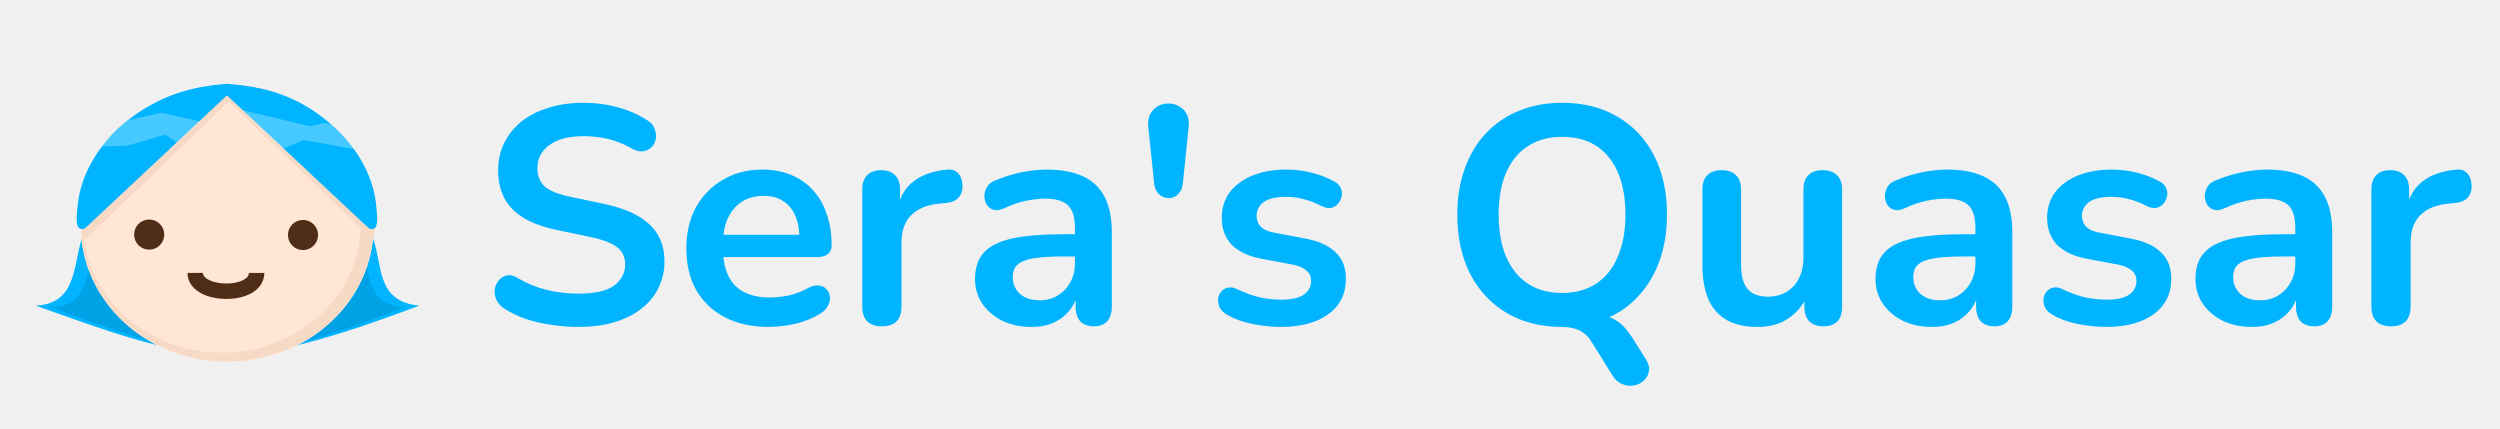
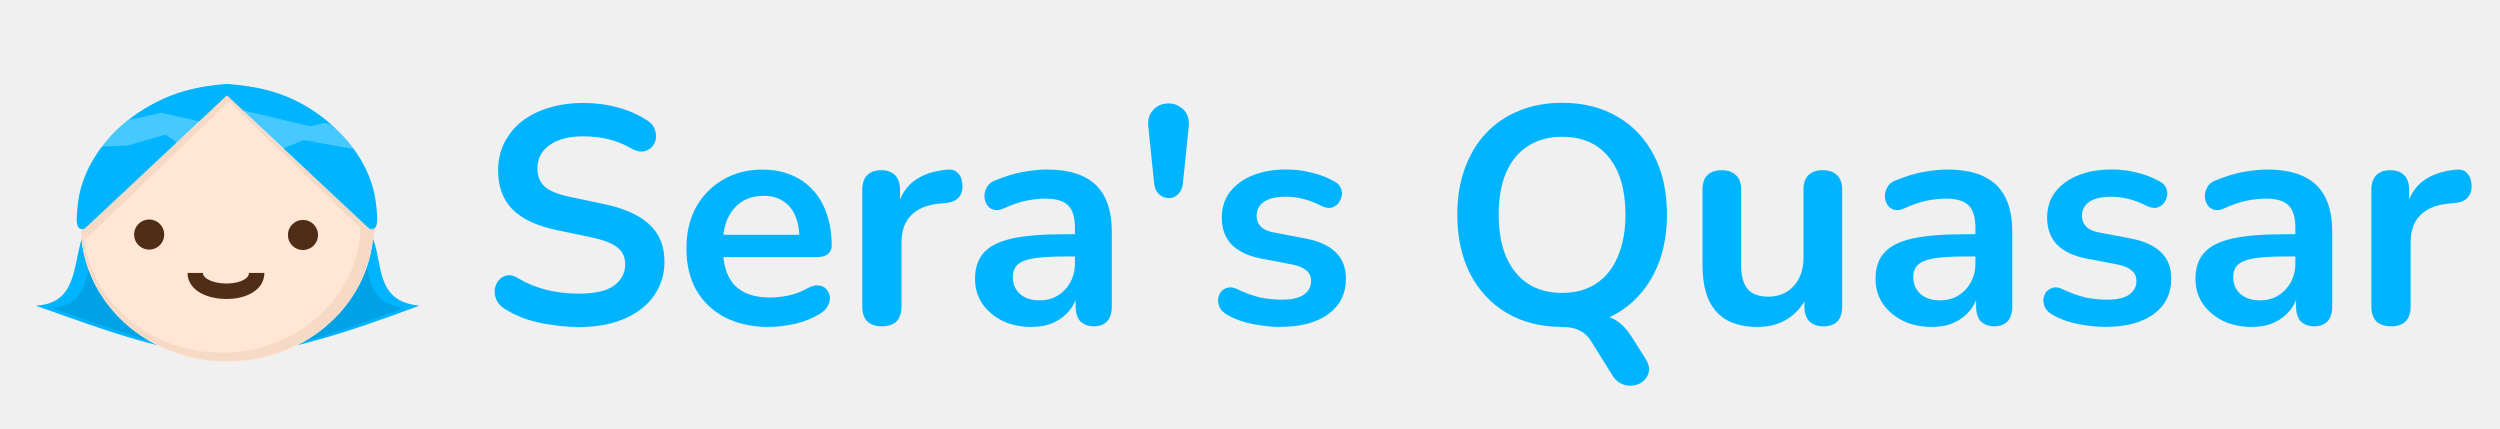
- <svg xmlns="http://www.w3.org/2000/svg" width="175" height="30" viewBox="0 0 46.375 7.95" version="1.1" id="svg8">
-   <defs id="defs2">
-     <linearGradient id="linearGradient1324">
-       <stop style="stop-color:#f5ceb3;stop-opacity:1;" offset="0" id="stop1320" />
-       <stop style="stop-color:#f5ceb3;stop-opacity:0;" offset="1" id="stop1322" />
-     </linearGradient>
-     <linearGradient id="linearGradient882">
-       <stop style="stop-color:#000000;stop-opacity:1;" offset="0" id="stop880" />
-     </linearGradient>
-     <clipPath clipPathUnits="userSpaceOnUse" id="clipPath1646">
-       <path style="display:none;fill:#ffe6d5;fill-opacity:1;stroke:none;stroke-width:0.265px;stroke-linecap:butt;stroke-linejoin:miter;stroke-opacity:1" d="M 80.475,75.21 120.64,39.937 163.583,81.979 Z" id="path1648" />
-       <path id="lpe_path-effect1662" style="fill:#ffe6d5;fill-opacity:1;stroke:none;stroke-width:0.265px;stroke-linecap:butt;stroke-linejoin:miter;stroke-opacity:1" class="powerclip" d="M 49.254,41.646 H 190.582 V 74.21 H 49.254 Z m 31.221,33.564 83.108,6.769 -42.942,-42.042 z" />
+ <svg xmlns="http://www.w3.org/2000/svg" xmlns:xlink="http://www.w3.org/1999/xlink" width="175" height="30" viewBox="0 0 46.375 7.95">
+   <defs>
+     <clipPath id="A">
+       <path d="M49.254 41.646h141.328V74.21H49.254zM80.475 75.21l83.108 6.769-42.942-42.042z" fill="#ffe6d5" fill-opacity="1" stroke="none" stroke-width=".265" stroke-linecap="butt" stroke-linejoin="miter" stroke-opacity="1" />
    </clipPath>
+     <path id="B" d="M44.45 114.565c-4.505 14.164-2.638 33.337-23.813 34.396 32.055 11.27 63.85 23.642 97.896 26.458 31.458-1.887 65.782-13.44 100.542-26.458-22.616-2.213-18.814-21.078-23.812-34.396" />
+     <path id="C" d="M16.362 6.053q-.178 0-.275-.092-.092-.097-.092-.275V3.519q0-.178.092-.27.092-.092.258-.092.166 0 .258.092.092.092.092.27v.361h-.057q.08-.344.315-.522.235-.178.625-.212.12-.011.189.063.075.069.086.218.011.143-.069.235-.075.086-.229.103l-.126.011q-.35.034-.528.218-.178.178-.178.505v1.187q0 .178-.092.275-.092.092-.27.092z" />
+     <path id="D" d="M19.137 6.065q-.304 0-.545-.115-.235-.12-.373-.321-.132-.201-.132-.453 0-.31.161-.487.161-.183.522-.264.361-.08.969-.08h.287v.413h-.281q-.356 0-.568.034-.212.034-.304.12-.086.08-.086.229 0 .189.132.31.132.12.367.12.189 0 .333-.086.149-.092.235-.247.086-.155.086-.356v-.659q0-.287-.126-.413-.126-.126-.424-.126-.166 0-.361.04-.189.04-.401.138-.109.052-.195.029-.08-.023-.126-.092-.046-.075-.046-.161 0-.086.046-.166.046-.086.155-.126.264-.109.505-.155.247-.046.447-.046.413 0 .677.126.27.126.401.384.132.252.132.654v1.376q0 .178-.086.275-.086.092-.247.092-.161 0-.252-.092-.086-.097-.086-.275v-.275h.046q-.04.201-.161.35-.115.143-.292.224-.178.08-.407.08z" />
+     <path id="E" d="M23.771 6.065q-.247 0-.522-.052-.275-.052-.493-.178-.092-.057-.132-.132-.034-.08-.029-.155.011-.08.057-.138.052-.057.126-.075.08-.017.172.029.229.109.43.155.201.04.396.04.275 0 .407-.092.138-.097.138-.252 0-.132-.092-.201-.086-.075-.264-.109l-.573-.109q-.356-.069-.545-.258-.183-.195-.183-.499 0-.275.149-.476.155-.201.424-.31.27-.109.619-.109.252 0 .47.057.224.052.43.166.086.046.115.12.034.075.017.155-.017.075-.069.138-.052.057-.132.075-.075.011-.172-.034-.178-.092-.344-.132-.161-.04-.31-.04-.281 0-.419.097-.132.097-.132.258 0 .12.08.201.08.08.247.109l.573.109q.373.069.562.252.195.183.195.493 0 .419-.327.659-.327.235-.872.235z" />
  </defs>
-   <g id="g964" style="display:inline;opacity:1;mix-blend-mode:normal" transform="translate(-10.63751,-34.26255)">
-     <g id="g991" style="fill:#00b4ff;fill-opacity:1;stroke:none;stroke-width:1;stroke-miterlimit:4;stroke-dasharray:none;stroke-opacity:1" transform="matrix(0.03586361,0,0,0.03586361,10.55843,34.59022)">
-       <g id="g985" style="fill:#00b4ff;fill-opacity:1;stroke:none;stroke-width:1;stroke-miterlimit:4;stroke-dasharray:none;stroke-opacity:1">
-         <ellipse style="display:inline;fill:#00b4ff;fill-opacity:1;stroke:none;stroke-width:1;stroke-linecap:round;stroke-linejoin:round;stroke-miterlimit:4;stroke-dasharray:none;stroke-opacity:1" id="ellipse929-0" cx="119.891" cy="105.002" rx="75.702" ry="70.146" />
-         <path style="fill:#00b4ff;fill-opacity:1;stroke:none;stroke-width:1;stroke-linecap:round;stroke-linejoin:round;stroke-miterlimit:4;stroke-dasharray:none;stroke-opacity:1" d="m 44.45,114.565 c -4.505,14.164 -2.638,33.337 -23.813,34.396 32.055,11.27 63.85,23.642 97.896,26.458 31.458,-1.887 65.782,-13.44 100.542,-26.458 -22.616,-2.213 -18.814,-21.078 -23.812,-34.396" id="path936" />
-       </g>
-       <path style="fill:#00b4ff;fill-opacity:1;stroke:none;stroke-width:1;stroke-linecap:butt;stroke-linejoin:miter;stroke-miterlimit:4;stroke-dasharray:none;stroke-opacity:1" d="m 142.346,148.96 v 0" id="path942" />
+   <g transform="matrix(.035864 0 0 .035864 -.079075 .327672)" fill="#00b4ff">
+     <ellipse cx="119.891" cy="105.002" rx="75.702" ry="70.146" />
+     <use xlink:href="#B" />
+     <path d="M142.346 148.96h0" />
+   </g>
+   <g transform="matrix(.032935 0 0 .033535 .280891 .623803)" fill-opacity=".1">
+     <ellipse cx="119.891" cy="107.648" rx="75.702" ry="70.146" />
+     <use xlink:href="#B" y="2.645" />
+     <path d="M142.346 151.606h0" />
+   </g>
+   <g fill="#ffe6d5">
+     <ellipse cx="4.215" cy="4.193" rx="2.715" ry="2.516" />
+     <ellipse cx="4.215" cy="4.193" rx="2.715" ry="2.516" />
+   </g>
+   <path d="M3.917 6.688c-1.06-.107-1.972-.804-2.286-1.75a1.85 1.85 0 0 1-.113-.736 1.93 1.93 0 0 1 .109-.747c.052-.155.162-.402.174-.39.004.004-.01.043-.032.086a2.29 2.29 0 0 0-.198 1.36c.174 1.059 1.091 1.885 2.239 2.016.156.018.468.018.614 0 1.129-.137 2.016-.913 2.225-1.948.061-.303.047-.711-.035-1.018-.195-.727-.762-1.344-1.496-1.629-.812-.314-1.722-.232-2.444.221a.58.58 0 0 1-.123.067c-.008-.008.191-.137.32-.207.233-.126.553-.235.85-.288.226-.04.613-.049.847-.019 1.171.149 2.076.943 2.31 2.025.041.19.052.589.021.796-.119.807-.647 1.506-1.428 1.887-.47.23-1.023.327-1.554.273z" fill="#e9c6af" fill-opacity=".393" paint-order="markers stroke fill" />
+   <g fill="#f6dac6" stroke="#f6dac6">
+     <g stroke-width=".177">
+       <path d="M1.621 4.234a2.4 2.4 0 0 1 .041-.489c.125-.609.543-1.17 1.147-1.542.368-.227.894-.398 1.329-.434l.109-.009-.132.126-1.197 1.151-1.176 1.131-.112.106z" paint-order="markers stroke fill" />
+       <path d="M6.873 4.234a2.4 2.4 0 0 0-.041-.489c-.125-.609-.543-1.17-1.147-1.542-.368-.227-.894-.398-1.329-.434l-.109-.009.132.126 1.197 1.151 1.176 1.131.112.106z" paint-order="markers stroke fill" />
    </g>
+     <path d="M1.721 4.021c0-.12.086-.434.175-.636.28-.64.817-1.115 1.534-1.36.171-.058.451-.123.494-.114.013.003-.158.176-.463.47L2.349 3.45l-.628.571zm3.933-1.044L4.569 1.91c.039-.009.275.042.434.094.4.131.695.293.986.542.354.302.624.731.733 1.165.03.117.057.328.043.328a131.79 131.79 0 0 1-1.112-1.062z" paint-order="markers stroke fill" stroke-width=".252" />
  </g>
-   <g id="g1390" style="display:inline" transform="translate(-10.63751,-34.26255)">
-     <g id="g1395" transform="matrix(0.03293483,0,0,0.03353479,10.9184,34.88635)" style="fill:#000000;fill-opacity:0.1;stroke:none">
-       <ellipse style="display:inline;fill:#000000;fill-opacity:0.1;stroke:none;stroke-width:5;stroke-linecap:round;stroke-linejoin:round;stroke-miterlimit:4;stroke-dasharray:none;stroke-opacity:1" id="ellipse1384" cx="119.891" cy="107.648" rx="75.702" ry="70.146" />
-       <path style="fill:#000000;fill-opacity:0.1;stroke:none;stroke-width:5;stroke-linecap:round;stroke-linejoin:round;stroke-miterlimit:4;stroke-dasharray:none;stroke-opacity:1" d="m 44.45,117.21 c -4.505,14.164 -2.638,33.337 -23.813,34.396 32.055,11.27 63.85,23.642 97.896,26.458 31.458,-1.887 65.782,-13.44 100.542,-26.458 -22.616,-2.213 -18.814,-21.078 -23.812,-34.396" id="path1386" />
-       <path style="fill:#000000;fill-opacity:0.1;stroke:none;stroke-width:5;stroke-linecap:butt;stroke-linejoin:miter;stroke-miterlimit:4;stroke-dasharray:none;stroke-opacity:1" d="m 142.346,151.606 v 0" id="path1388" />
+   <g fill="#00b4ff" stroke="#00b4ff" stroke-linejoin="round">
+     <g stroke-width=".179">
+       <path d="M1.516 4.121c-.012-.055.013-.353.042-.489.129-.609.557-1.17 1.177-1.542a3.41 3.41 0 0 1 1.363-.434l.112-.009-.136.126-1.228 1.151-1.207 1.131-.115.106z" paint-order="markers stroke fill" />
+       <path d="M6.904 4.121c.012-.055-.013-.353-.042-.489-.129-.609-.557-1.17-1.177-1.542a3.41 3.41 0 0 0-1.363-.434l-.112-.009.136.126 1.228 1.151L6.78 4.054l.115.106z" paint-order="markers stroke fill" />
    </g>
+     <path d="M1.618 3.907c0-.12.089-.434.179-.636.288-.64.838-1.115 1.574-1.36.176-.058.463-.123.507-.114.013.003-.162.176-.475.47L2.262 3.336l-.644.571zm4.035-1.043L4.54 1.797c.04-.009.282.042.446.094.41.131.713.293 1.011.542a2.33 2.33 0 0 1 .753 1.165c.03.117.059.328.044.328a133.83 133.83 0 0 1-1.141-1.062z" paint-order="markers stroke fill" stroke-width=".255" />
  </g>
-   <g id="layer3" style="display:inline" transform="translate(-10.63751,-34.26255)">
-     <ellipse style="display:inline;fill:#ffe6d5;fill-opacity:1;stroke:none;stroke-width:0.179;stroke-linecap:round;stroke-linejoin:round;stroke-miterlimit:4;stroke-dasharray:none;stroke-opacity:1" id="ellipse929" cx="14.853" cy="38.456" rx="2.715" ry="2.516" />
+   <path d="M68.792 51.858l16.76-3.708 22.187 4.889 19.179-6.393 33.156 7.858c5.954 2.033 8.516-3.599 14.237.476 4.823 3.434 11.272 12.006 11.272 12.006l-26.277-4.739-16.969 6.963-18.427-9.025-25.948 6.393-10.153-7.145-19.555 5.641-13.999.575c5.367-5.363 8.935-9.288 14.538-13.79z" clip-path="url(#A)" transform="matrix(.035864 0 0 .035864 -.079075 .365629)" fill="#fff" fill-opacity=".275" />
+   <g fill="#502d16" stroke="#502d16" stroke-width=".179" stroke-linejoin="round">
+     <circle cx="2.767" cy="4.351" r=".19" paint-order="markers stroke fill" />
+     <circle cx="5.62" cy="4.359" r=".19" paint-order="markers stroke fill" />
  </g>
-   <g id="g1336" style="display:inline" transform="translate(-10.63751,-34.26255)">
-     <ellipse style="display:inline;fill:#ffe6d5;fill-opacity:1;stroke:none;stroke-width:0.179;stroke-linecap:round;stroke-linejoin:round;stroke-miterlimit:4;stroke-dasharray:none;stroke-opacity:1" id="ellipse1334" cx="14.853" cy="38.456" rx="2.715" ry="2.516" />
-     <path style="fill:none;fill-opacity:1;fill-rule:nonzero;stroke:none;stroke-width:0.362;stroke-linecap:round;stroke-linejoin:round;stroke-miterlimit:4;stroke-dasharray:none;stroke-opacity:1;paint-order:markers stroke fill" d="m 14.555,40.951 c -0.305,-0.031 -0.656,-0.128 -0.931,-0.259 -0.752,-0.358 -1.272,-1.003 -1.436,-1.781 -0.041,-0.195 -0.052,-0.568 -0.021,-0.773 0.079,-0.536 0.312,-0.995 0.702,-1.385 0.398,-0.398 0.912,-0.661 1.491,-0.764 0.227,-0.04 0.614,-0.049 0.847,-0.019 1.171,0.149 2.076,0.943 2.31,2.025 0.041,0.19 0.052,0.589 0.021,0.796 -0.119,0.807 -0.647,1.506 -1.428,1.887 -0.47,0.23 -1.023,0.327 -1.554,0.273 z m 0.813,-0.3 c 0.516,-0.109 0.942,-0.335 1.284,-0.682 0.289,-0.293 0.496,-0.673 0.583,-1.07 0.043,-0.199 0.043,-0.615 2.33e-4,-0.813 -0.098,-0.45 -0.3,-0.808 -0.641,-1.134 -0.352,-0.336 -0.785,-0.549 -1.299,-0.64 -0.238,-0.042 -0.638,-0.043 -0.868,-7.26e-4 -0.981,0.178 -1.716,0.833 -1.928,1.717 -0.117,0.49 -0.028,1.063 0.236,1.506 0.156,0.262 0.401,0.527 0.654,0.707 0.251,0.178 0.621,0.338 0.927,0.401 0.228,0.047 0.311,0.053 0.604,0.048 0.241,-0.004 0.308,-0.01 0.449,-0.04 z" id="path1348" />
-     <path style="fill:#e9c6af;fill-opacity:0.393;fill-rule:nonzero;stroke:none;stroke-width:0.515;stroke-linecap:round;stroke-linejoin:round;stroke-miterlimit:4;stroke-dasharray:none;stroke-opacity:1;paint-order:markers stroke fill" d="m 14.555,40.951 c -1.06,-0.107 -1.972,-0.804 -2.286,-1.75 -0.095,-0.285 -0.113,-0.4 -0.113,-0.736 -8.74e-4,-0.336 0.02,-0.482 0.109,-0.747 0.052,-0.155 0.162,-0.402 0.174,-0.39 0.004,0.004 -0.01,0.043 -0.032,0.086 -0.201,0.399 -0.274,0.901 -0.198,1.36 0.174,1.059 1.091,1.885 2.239,2.016 0.156,0.018 0.468,0.018 0.614,2.61e-4 1.129,-0.137 2.016,-0.913 2.225,-1.948 0.061,-0.303 0.047,-0.711 -0.035,-1.018 -0.195,-0.727 -0.762,-1.344 -1.496,-1.629 -0.812,-0.314 -1.722,-0.232 -2.444,0.221 -0.064,0.04 -0.119,0.07 -0.123,0.067 -0.008,-0.008 0.191,-0.137 0.32,-0.207 0.233,-0.126 0.553,-0.235 0.85,-0.288 0.226,-0.04 0.613,-0.049 0.847,-0.019 1.171,0.149 2.076,0.943 2.31,2.025 0.041,0.19 0.052,0.589 0.021,0.796 -0.119,0.807 -0.647,1.506 -1.428,1.887 -0.47,0.23 -1.023,0.327 -1.554,0.273 z" id="path1350" />
-   </g>
-   <g id="g1405" style="display:inline" transform="translate(-10.63751,-34.26255)">
-     <path style="fill:#f6dac6;fill-opacity:1;fill-rule:nonzero;stroke:#f6dac6;stroke-width:0.177;stroke-linecap:square;stroke-linejoin:miter;stroke-miterlimit:4;stroke-dasharray:none;stroke-opacity:1;paint-order:markers stroke fill" d="m 12.259,38.497 c -0.012,-0.055 0.013,-0.353 0.041,-0.489 0.125,-0.609 0.543,-1.17 1.147,-1.542 0.368,-0.227 0.894,-0.398 1.329,-0.434 l 0.109,-0.009 -0.132,0.126 c -0.073,0.069 -0.611,0.587 -1.197,1.151 -0.585,0.564 -1.115,1.073 -1.176,1.131 l -0.112,0.106 z" id="path1397" />
-     <path style="display:inline;fill:#f6dac6;fill-opacity:1;fill-rule:nonzero;stroke:#f6dac6;stroke-width:0.177;stroke-linecap:square;stroke-linejoin:miter;stroke-miterlimit:4;stroke-dasharray:none;stroke-opacity:1;paint-order:markers stroke fill" d="m 17.511,38.497 c 0.012,-0.055 -0.013,-0.353 -0.041,-0.489 -0.125,-0.609 -0.543,-1.17 -1.147,-1.542 -0.368,-0.227 -0.894,-0.398 -1.329,-0.434 l -0.109,-0.009 0.132,0.126 c 0.073,0.069 0.611,0.587 1.197,1.151 0.585,0.564 1.115,1.073 1.176,1.131 l 0.112,0.106 z" id="path1399" />
-     <path style="fill:#f6dac6;fill-opacity:1;fill-rule:nonzero;stroke:#f6dac6;stroke-width:0.252;stroke-linecap:square;stroke-linejoin:miter;stroke-miterlimit:4;stroke-dasharray:none;stroke-opacity:1;paint-order:markers stroke fill" d="m 12.359,38.284 c 0,-0.12 0.086,-0.434 0.175,-0.636 0.28,-0.64 0.817,-1.115 1.534,-1.36 0.171,-0.058 0.451,-0.123 0.494,-0.114 0.013,0.003 -0.158,0.176 -0.463,0.47 -0.266,0.256 -0.766,0.737 -1.112,1.069 -0.511,0.491 -0.628,0.598 -0.628,0.571 z" id="path1401" />
-     <path style="fill:#f6dac6;fill-opacity:1;fill-rule:nonzero;stroke:#f6dac6;stroke-width:0.252;stroke-linecap:square;stroke-linejoin:miter;stroke-miterlimit:4;stroke-dasharray:none;stroke-opacity:1;paint-order:markers stroke fill" d="m 16.292,37.24 c -0.689,-0.662 -1.097,-1.064 -1.085,-1.067 0.039,-0.009 0.275,0.042 0.434,0.094 0.4,0.131 0.695,0.293 0.986,0.542 0.354,0.302 0.624,0.731 0.733,1.165 0.03,0.117 0.057,0.328 0.043,0.328 -0.004,0 -0.504,-0.478 -1.112,-1.062 z" id="path1403" />
-   </g>
-   <g id="layer5" style="display:inline" transform="translate(-10.63751,-34.26255)">
-     <g id="g997" style="fill:#00b4ff;fill-opacity:1;stroke:#00b4ff;stroke-opacity:1" transform="matrix(0.03586361,0,0,0.03586361,10.55843,34.59022)">
-       <path style="fill:#00b4ff;fill-opacity:1;fill-rule:nonzero;stroke:#00b4ff;stroke-width:5;stroke-linecap:butt;stroke-linejoin:round;stroke-miterlimit:4;stroke-dasharray:none;stroke-opacity:1;paint-order:markers stroke fill" d="M 44.462,105.756 C 44.121,104.21 44.837,95.91 45.641,92.11 49.23,75.133 61.166,59.493 78.447,49.126 88.976,42.81 104.024,38.016 116.466,37.014 l 3.116,-0.251 -3.779,3.513 C 113.724,42.207 98.319,56.649 81.57,72.368 64.82,88.087 49.673,102.276 47.91,103.899 l -3.206,2.951 z" id="path1211" />
-       <path style="display:inline;fill:#00b4ff;fill-opacity:1;fill-rule:nonzero;stroke:#00b4ff;stroke-width:5;stroke-linecap:butt;stroke-linejoin:round;stroke-miterlimit:4;stroke-dasharray:none;stroke-opacity:1;paint-order:markers stroke fill" d="m 194.702,105.756 c 0.342,-1.546 -0.375,-9.846 -1.178,-13.646 C 189.934,75.133 177.998,59.493 160.717,49.126 150.187,42.81 135.14,38.016 122.698,37.014 l -3.116,-0.251 3.779,3.513 c 2.079,1.932 17.483,16.374 34.233,32.093 16.75,15.719 31.897,29.908 33.66,31.531 l 3.206,2.951 z" id="path1211-5" />
-       <path style="fill:#00b4ff;fill-opacity:1;fill-rule:nonzero;stroke:#00b4ff;stroke-width:26.859;stroke-linecap:butt;stroke-linejoin:round;stroke-miterlimit:4;stroke-dasharray:none;stroke-opacity:1;paint-order:markers stroke fill" d="m 178.84,377.258 c 0,-12.642 9.33,-45.745 18.883,-67 30.299,-67.411 88.302,-117.535 165.886,-143.353 18.516,-6.162 48.777,-12.978 53.409,-12.03 1.42,0.291 -17.043,18.539 -50.078,49.495 -28.78,26.969 -82.876,77.676 -120.214,112.681 -55.223,51.774 -67.886,63.004 -67.886,60.207 z" id="path1289" transform="scale(0.2645833)" />
-       <path style="fill:#00b4ff;fill-opacity:1;fill-rule:nonzero;stroke:#00b4ff;stroke-width:26.859;stroke-linecap:butt;stroke-linejoin:round;stroke-miterlimit:4;stroke-dasharray:none;stroke-opacity:1;paint-order:markers stroke fill" d="M 604.097,267.262 C 529.607,197.492 485.432,155.15 486.811,154.843 c 4.247,-0.945 29.719,4.455 46.968,9.958 43.218,13.786 75.107,30.866 106.576,57.084 38.249,31.867 67.443,77.04 79.316,122.727 3.192,12.284 6.179,34.578 4.632,34.578 -0.389,0 -54.482,-50.367 -120.206,-111.927 z" id="path1291" transform="scale(0.2645833)" />
-     </g>
-   </g>
-   <g id="g1415" style="display:inline" transform="translate(-10.63751,-34.26255)">
-     <path style="fill:#ffffff;fill-opacity:0.275;stroke:none;stroke-width:0.265px;stroke-linecap:butt;stroke-linejoin:miter;stroke-opacity:1" d="m 68.792,51.858 16.76,-3.708 22.187,4.889 19.179,-6.393 33.156,7.858 c 5.954,2.033 8.516,-3.599 14.237,0.476 4.823,3.434 11.272,12.006 11.272,12.006 l -26.277,-4.739 -16.969,6.963 -18.427,-9.025 -25.948,6.393 -10.153,-7.145 -19.555,5.641 -13.999,0.575 c 5.367,-5.363 8.935,-9.288 14.538,-13.79 z" id="path1610" clip-path="url(#clipPath1646)" transform="matrix(0.03586361,0,0,0.03586361,10.55843,34.62817)" />
-   </g>
-   <g id="layer4" style="display:inline" transform="translate(-10.63751,-34.26255)">
-     <circle style="display:inline;fill:#502d16;fill-opacity:1;stroke:#502d16;stroke-width:0.179;stroke-linecap:round;stroke-linejoin:round;stroke-miterlimit:4;stroke-dasharray:none;stroke-opacity:1;paint-order:markers stroke fill" id="path999" cx="13.405" cy="38.614" r="0.19" />
-     <circle style="display:inline;fill:#502d16;fill-opacity:1;stroke:#502d16;stroke-width:0.179;stroke-linecap:round;stroke-linejoin:round;stroke-miterlimit:4;stroke-dasharray:none;stroke-opacity:1;paint-order:markers stroke fill" id="path999-0" cx="16.258" cy="38.622" r="0.19" />
-   </g>
-   <g id="layer6" style="display:inline" transform="matrix(0.7545161,0,0,0.7545161,-7.840371,-25.1877)">
-     <path style="display:inline;fill:none;fill-opacity:0.329;stroke:#502d16;stroke-width:0.38;stroke-linecap:butt;stroke-linejoin:miter;stroke-miterlimit:4;stroke-dasharray:none;stroke-opacity:1" d="m 15.191,40.092 c 0.001,0.588 1.509,0.613 1.509,0 v 0" id="path944" />
-   </g>
-   <g id="layer1">
-     <g aria-label="Sera's Quasar" id="text309" style="font-size:5.734px;line-height:1.25;font-family:Nunito;-inkscape-font-specification:Nunito;fill:#00b4ff;stroke-width:0.143">
-       <path d="m 10.731,6.065 q -0.252,0 -0.505,-0.04 Q 9.974,5.99 9.751,5.916 9.527,5.836 9.349,5.721 9.246,5.652 9.206,5.555 q -0.04,-0.097 -0.029,-0.189 0.017,-0.097 0.075,-0.166 0.063,-0.075 0.155,-0.092 0.092,-0.017 0.201,0.052 0.252,0.149 0.533,0.218 0.281,0.069 0.591,0.069 0.453,0 0.659,-0.149 0.206,-0.155 0.206,-0.396 0,-0.201 -0.149,-0.315 Q 11.305,4.471 10.949,4.396 L 10.318,4.264 Q 9.774,4.15 9.504,3.88 9.24,3.605 9.24,3.158 q 0,-0.281 0.115,-0.51 Q 9.47,2.418 9.676,2.252 9.888,2.085 10.175,1.999 q 0.292,-0.092 0.642,-0.092 0.344,0 0.654,0.086 0.31,0.086 0.556,0.252 0.092,0.063 0.12,0.155 0.034,0.092 0.017,0.183 -0.017,0.086 -0.08,0.149 -0.063,0.063 -0.161,0.075 -0.092,0.011 -0.212,-0.057 -0.212,-0.12 -0.43,-0.172 -0.218,-0.052 -0.47,-0.052 -0.264,0 -0.453,0.075 -0.189,0.075 -0.292,0.212 -0.097,0.132 -0.097,0.315 0,0.206 0.138,0.333 0.138,0.12 0.47,0.189 l 0.625,0.132 q 0.568,0.12 0.843,0.378 0.281,0.258 0.281,0.688 0,0.275 -0.115,0.499 -0.109,0.224 -0.321,0.384 -0.206,0.161 -0.499,0.247 -0.292,0.086 -0.659,0.086 z" style="font-weight:bold;-inkscape-font-specification:'Nunito Bold'" id="path521" />
-       <path d="m 14.269,6.065 q -0.476,0 -0.82,-0.178 Q 13.105,5.709 12.916,5.383 12.732,5.056 12.732,4.608 q 0,-0.436 0.178,-0.763 0.183,-0.327 0.499,-0.51 0.321,-0.189 0.728,-0.189 0.298,0 0.533,0.097 0.241,0.097 0.407,0.281 0.172,0.183 0.258,0.447 0.092,0.258 0.092,0.585 0,0.103 -0.075,0.161 -0.069,0.052 -0.201,0.052 H 13.312 V 4.356 h 1.611 l -0.092,0.086 q 0,-0.264 -0.08,-0.442 -0.075,-0.178 -0.224,-0.27 -0.143,-0.097 -0.361,-0.097 -0.241,0 -0.413,0.115 -0.166,0.109 -0.258,0.315 -0.086,0.201 -0.086,0.482 v 0.04 q 0,0.47 0.218,0.705 0.224,0.229 0.654,0.229 0.149,0 0.333,-0.034 0.189,-0.04 0.356,-0.132 0.12,-0.069 0.212,-0.057 0.092,0.006 0.143,0.063 0.057,0.057 0.069,0.143 0.011,0.08 -0.034,0.166 -0.04,0.086 -0.143,0.149 -0.201,0.126 -0.464,0.189 -0.258,0.057 -0.482,0.057 z" style="font-weight:bold;-inkscape-font-specification:'Nunito Bold'" id="path523" />
-       <path d="m 16.362,6.053 q -0.178,0 -0.275,-0.092 -0.092,-0.097 -0.092,-0.275 V 3.519 q 0,-0.178 0.092,-0.27 0.092,-0.092 0.258,-0.092 0.166,0 0.258,0.092 0.092,0.092 0.092,0.27 v 0.361 h -0.057 q 0.08,-0.344 0.315,-0.522 0.235,-0.178 0.625,-0.212 0.12,-0.011 0.189,0.063 0.075,0.069 0.086,0.218 0.011,0.143 -0.069,0.235 -0.075,0.086 -0.229,0.103 l -0.126,0.011 q -0.35,0.034 -0.528,0.218 -0.178,0.178 -0.178,0.505 v 1.187 q 0,0.178 -0.092,0.275 -0.092,0.092 -0.27,0.092 z" style="font-weight:bold;-inkscape-font-specification:'Nunito Bold'" id="path525" />
-       <path d="m 19.137,6.065 q -0.304,0 -0.545,-0.115 -0.235,-0.12 -0.373,-0.321 -0.132,-0.201 -0.132,-0.453 0,-0.31 0.161,-0.487 0.161,-0.183 0.522,-0.264 0.361,-0.08 0.969,-0.08 h 0.287 V 4.757 h -0.281 q -0.356,0 -0.568,0.034 -0.212,0.034 -0.304,0.12 -0.086,0.08 -0.086,0.229 0,0.189 0.132,0.31 0.132,0.12 0.367,0.12 0.189,0 0.333,-0.086 0.149,-0.092 0.235,-0.247 0.086,-0.155 0.086,-0.356 V 4.224 q 0,-0.287 -0.126,-0.413 -0.126,-0.126 -0.424,-0.126 -0.166,0 -0.361,0.04 -0.189,0.04 -0.401,0.138 -0.109,0.052 -0.195,0.029 -0.08,-0.023 -0.126,-0.092 -0.046,-0.075 -0.046,-0.161 0,-0.086 0.046,-0.166 0.046,-0.086 0.155,-0.126 0.264,-0.109 0.505,-0.155 0.247,-0.046 0.447,-0.046 0.413,0 0.677,0.126 0.27,0.126 0.401,0.384 0.132,0.252 0.132,0.654 v 1.376 q 0,0.178 -0.086,0.275 -0.086,0.092 -0.247,0.092 -0.161,0 -0.252,-0.092 -0.086,-0.097 -0.086,-0.275 V 5.411 h 0.046 q -0.04,0.201 -0.161,0.35 -0.115,0.143 -0.292,0.224 -0.178,0.08 -0.407,0.08 z" style="font-weight:bold;-inkscape-font-specification:'Nunito Bold'" id="path527" />
-       <path d="m 21.678,3.674 q -0.103,0 -0.183,-0.075 -0.075,-0.075 -0.086,-0.201 L 21.299,2.338 q -0.017,-0.178 0.092,-0.298 0.109,-0.12 0.287,-0.12 0.115,0 0.201,0.057 0.092,0.052 0.138,0.149 0.046,0.092 0.034,0.212 l -0.109,1.061 q -0.011,0.126 -0.086,0.201 -0.069,0.075 -0.178,0.075 z" style="font-weight:bold;-inkscape-font-specification:'Nunito Bold'" id="path529" />
-       <path d="m 23.771,6.065 q -0.247,0 -0.522,-0.052 -0.275,-0.052 -0.493,-0.178 -0.092,-0.057 -0.132,-0.132 -0.034,-0.08 -0.029,-0.155 0.011,-0.08 0.057,-0.138 0.052,-0.057 0.126,-0.075 0.08,-0.017 0.172,0.029 0.229,0.109 0.43,0.155 0.201,0.04 0.396,0.04 0.275,0 0.407,-0.092 0.138,-0.097 0.138,-0.252 0,-0.132 -0.092,-0.201 -0.086,-0.075 -0.264,-0.109 L 23.392,4.798 Q 23.037,4.729 22.847,4.54 22.664,4.345 22.664,4.041 q 0,-0.275 0.149,-0.476 0.155,-0.201 0.424,-0.31 0.27,-0.109 0.619,-0.109 0.252,0 0.47,0.057 0.224,0.052 0.43,0.166 0.086,0.046 0.115,0.12 0.034,0.075 0.017,0.155 -0.017,0.075 -0.069,0.138 -0.052,0.057 -0.132,0.075 -0.075,0.011 -0.172,-0.034 -0.178,-0.092 -0.344,-0.132 -0.161,-0.04 -0.31,-0.04 -0.281,0 -0.419,0.097 -0.132,0.097 -0.132,0.258 0,0.12 0.08,0.201 0.08,0.08 0.247,0.109 l 0.573,0.109 q 0.373,0.069 0.562,0.252 0.195,0.183 0.195,0.493 0,0.419 -0.327,0.659 -0.327,0.235 -0.872,0.235 z" style="font-weight:bold;-inkscape-font-specification:'Nunito Bold'" id="path531" />
-       <path d="m 30.525,6.655 q 0.08,0.126 0.063,0.229 -0.017,0.103 -0.092,0.172 -0.075,0.075 -0.183,0.092 -0.109,0.023 -0.218,-0.023 Q 29.986,7.086 29.912,6.965 L 29.516,6.329 Q 29.436,6.197 29.298,6.128 29.166,6.065 28.971,6.065 l 0.568,-0.224 q 0.27,0 0.43,0.097 0.161,0.092 0.31,0.327 z M 28.977,6.065 q -0.585,0 -1.026,-0.258 Q 27.515,5.549 27.274,5.084 27.033,4.614 27.033,3.983 q 0,-0.476 0.138,-0.854 0.138,-0.384 0.39,-0.654 0.258,-0.275 0.614,-0.419 0.361,-0.149 0.803,-0.149 0.591,0 1.026,0.258 0.436,0.252 0.677,0.717 0.241,0.464 0.241,1.095 0,0.476 -0.138,0.86 -0.138,0.384 -0.396,0.659 -0.252,0.275 -0.614,0.424 -0.356,0.143 -0.797,0.143 z m 0,-0.631 q 0.373,0 0.631,-0.172 0.264,-0.172 0.401,-0.499 0.143,-0.327 0.143,-0.78 0,-0.688 -0.31,-1.067 -0.304,-0.378 -0.866,-0.378 -0.367,0 -0.631,0.172 -0.264,0.166 -0.407,0.493 -0.138,0.321 -0.138,0.78 0,0.682 0.31,1.067 0.31,0.384 0.866,0.384 z" style="font-weight:bold;-inkscape-font-specification:'Nunito Bold'" id="path533" />
-       <path d="m 32.613,6.065 q -0.35,0 -0.579,-0.126 Q 31.804,5.807 31.689,5.549 31.58,5.291 31.58,4.907 v -1.388 q 0,-0.183 0.092,-0.27 0.092,-0.092 0.264,-0.092 0.172,0 0.264,0.092 0.097,0.086 0.097,0.27 v 1.399 q 0,0.298 0.12,0.442 0.12,0.143 0.384,0.143 0.287,0 0.47,-0.195 0.183,-0.201 0.183,-0.528 V 3.519 q 0,-0.183 0.092,-0.27 0.092,-0.092 0.264,-0.092 0.172,0 0.264,0.092 0.097,0.086 0.097,0.27 v 2.167 q 0,0.367 -0.35,0.367 -0.166,0 -0.258,-0.092 -0.092,-0.097 -0.092,-0.275 V 5.251 l 0.08,0.172 q -0.12,0.31 -0.367,0.476 -0.241,0.166 -0.573,0.166 z" style="font-weight:bold;-inkscape-font-specification:'Nunito Bold'" id="path535" />
-       <path d="m 35.841,6.065 q -0.304,0 -0.545,-0.115 -0.235,-0.12 -0.373,-0.321 -0.132,-0.201 -0.132,-0.453 0,-0.31 0.161,-0.487 0.161,-0.183 0.522,-0.264 0.361,-0.08 0.969,-0.08 h 0.287 V 4.757 h -0.281 q -0.356,0 -0.568,0.034 -0.212,0.034 -0.304,0.12 -0.086,0.08 -0.086,0.229 0,0.189 0.132,0.31 0.132,0.12 0.367,0.12 0.189,0 0.333,-0.086 0.149,-0.092 0.235,-0.247 0.086,-0.155 0.086,-0.356 V 4.224 q 0,-0.287 -0.126,-0.413 -0.126,-0.126 -0.424,-0.126 -0.166,0 -0.361,0.04 -0.189,0.04 -0.401,0.138 -0.109,0.052 -0.195,0.029 -0.08,-0.023 -0.126,-0.092 -0.046,-0.075 -0.046,-0.161 0,-0.086 0.046,-0.166 0.046,-0.086 0.155,-0.126 0.264,-0.109 0.505,-0.155 0.247,-0.046 0.447,-0.046 0.413,0 0.677,0.126 0.27,0.126 0.401,0.384 0.132,0.252 0.132,0.654 v 1.376 q 0,0.178 -0.086,0.275 -0.086,0.092 -0.247,0.092 -0.161,0 -0.252,-0.092 -0.086,-0.097 -0.086,-0.275 V 5.411 h 0.046 q -0.04,0.201 -0.161,0.35 -0.115,0.143 -0.292,0.224 -0.178,0.08 -0.407,0.08 z" style="font-weight:bold;-inkscape-font-specification:'Nunito Bold'" id="path537" />
-       <path d="m 39.081,6.065 q -0.247,0 -0.522,-0.052 -0.275,-0.052 -0.493,-0.178 -0.092,-0.057 -0.132,-0.132 -0.034,-0.08 -0.029,-0.155 0.011,-0.08 0.057,-0.138 0.052,-0.057 0.126,-0.075 0.08,-0.017 0.172,0.029 0.229,0.109 0.43,0.155 0.201,0.04 0.396,0.04 0.275,0 0.407,-0.092 0.138,-0.097 0.138,-0.252 0,-0.132 -0.092,-0.201 -0.086,-0.075 -0.264,-0.109 L 38.702,4.798 Q 38.347,4.729 38.157,4.54 37.974,4.345 37.974,4.041 q 0,-0.275 0.149,-0.476 0.155,-0.201 0.424,-0.31 0.27,-0.109 0.619,-0.109 0.252,0 0.47,0.057 0.224,0.052 0.43,0.166 0.086,0.046 0.115,0.12 0.034,0.075 0.017,0.155 -0.017,0.075 -0.069,0.138 -0.052,0.057 -0.132,0.075 -0.075,0.011 -0.172,-0.034 -0.178,-0.092 -0.344,-0.132 -0.161,-0.04 -0.31,-0.04 -0.281,0 -0.419,0.097 -0.132,0.097 -0.132,0.258 0,0.12 0.08,0.201 0.08,0.08 0.247,0.109 l 0.573,0.109 q 0.373,0.069 0.562,0.252 0.195,0.183 0.195,0.493 0,0.419 -0.327,0.659 -0.327,0.235 -0.872,0.235 z" style="font-weight:bold;-inkscape-font-specification:'Nunito Bold'" id="path539" />
-       <path d="m 41.776,6.065 q -0.304,0 -0.545,-0.115 -0.235,-0.12 -0.373,-0.321 -0.132,-0.201 -0.132,-0.453 0,-0.31 0.161,-0.487 0.161,-0.183 0.522,-0.264 0.361,-0.08 0.969,-0.08 H 42.664 V 4.757 h -0.281 q -0.356,0 -0.568,0.034 -0.212,0.034 -0.304,0.12 -0.086,0.08 -0.086,0.229 0,0.189 0.132,0.31 0.132,0.12 0.367,0.12 0.189,0 0.333,-0.086 0.149,-0.092 0.235,-0.247 0.086,-0.155 0.086,-0.356 V 4.224 q 0,-0.287 -0.126,-0.413 -0.126,-0.126 -0.424,-0.126 -0.166,0 -0.361,0.04 -0.189,0.04 -0.401,0.138 -0.109,0.052 -0.195,0.029 -0.08,-0.023 -0.126,-0.092 -0.046,-0.075 -0.046,-0.161 0,-0.086 0.046,-0.166 0.046,-0.086 0.155,-0.126 0.264,-0.109 0.505,-0.155 0.247,-0.046 0.447,-0.046 0.413,0 0.677,0.126 0.27,0.126 0.401,0.384 0.132,0.252 0.132,0.654 v 1.376 q 0,0.178 -0.086,0.275 -0.086,0.092 -0.247,0.092 -0.161,0 -0.252,-0.092 -0.086,-0.097 -0.086,-0.275 V 5.411 h 0.046 q -0.04,0.201 -0.161,0.35 -0.115,0.143 -0.292,0.224 -0.178,0.08 -0.407,0.08 z" style="font-weight:bold;-inkscape-font-specification:'Nunito Bold'" id="path541" />
-       <path d="m 44.356,6.053 q -0.178,0 -0.275,-0.092 -0.092,-0.097 -0.092,-0.275 V 3.519 q 0,-0.178 0.092,-0.27 0.092,-0.092 0.258,-0.092 0.166,0 0.258,0.092 0.092,0.092 0.092,0.27 v 0.361 h -0.057 q 0.08,-0.344 0.315,-0.522 0.235,-0.178 0.625,-0.212 0.12,-0.011 0.189,0.063 0.075,0.069 0.086,0.218 0.011,0.143 -0.069,0.235 -0.075,0.086 -0.229,0.103 l -0.126,0.011 q -0.35,0.034 -0.528,0.218 -0.178,0.178 -0.178,0.505 v 1.187 q 0,0.178 -0.092,0.275 -0.092,0.092 -0.27,0.092 z" style="font-weight:bold;-inkscape-font-specification:'Nunito Bold'" id="path543" />
-     </g>
+   <path d="M3.622 5.063c.001.443 1.138.463 1.139 0h0" fill="none" stroke="#502d16" stroke-width=".287" />
+   <g fill="#00b4ff">
+     <path d="M10.731 6.065q-.252 0-.505-.04-.252-.034-.476-.109-.224-.08-.401-.195-.103-.069-.143-.166-.04-.097-.029-.189.017-.097.075-.166.063-.075.155-.092.092-.017.201.052.252.149.533.218.281.069.591.069.453 0 .659-.149.206-.155.206-.396 0-.201-.149-.315-.143-.115-.499-.189l-.631-.132q-.545-.115-.814-.384-.264-.275-.264-.722 0-.281.115-.51.115-.229.321-.396.212-.166.499-.252.292-.092.642-.092.344 0 .654.086.31.086.556.252.092.063.12.155.034.092.017.183-.017.086-.08.149-.063.063-.161.075-.092.011-.212-.057-.212-.12-.43-.172-.218-.052-.47-.052-.264 0-.453.075-.189.075-.292.212-.097.132-.097.315 0 .206.138.333.138.12.47.189l.625.132q.568.12.843.378.281.258.281.688 0 .275-.115.499-.109.224-.321.384-.206.161-.499.247-.292.086-.659.086zm3.538 0q-.476 0-.82-.178-.344-.178-.533-.505-.183-.327-.183-.774 0-.436.178-.763.183-.327.499-.51.321-.189.728-.189.298 0 .533.097.241.097.407.281.172.183.258.447.092.258.092.585 0 .103-.075.161-.069.052-.201.052h-1.841v-.413h1.611l-.092.086q0-.264-.08-.442-.075-.178-.224-.27-.143-.097-.361-.097-.241 0-.413.115-.166.109-.258.315-.086.201-.086.482v.04q0 .47.218.705.224.229.654.229.149 0 .333-.034.189-.04.356-.132.12-.069.212-.057.092.006.143.063.057.057.069.143.011.08-.034.166-.04.086-.143.149-.201.126-.464.189-.258.057-.482.057z" />
+     <use xlink:href="#C" />
+     <use xlink:href="#D" />
+     <path d="M21.678 3.674q-.103 0-.183-.075-.075-.075-.086-.201l-.109-1.061q-.017-.178.092-.298.109-.12.287-.12.115 0 .201.057.092.052.138.149.046.092.034.212l-.109 1.061q-.011.126-.086.201-.069.075-.178.075z" />
+     <use xlink:href="#E" />
+     <path d="M30.525 6.655q.08.126.063.229-.017.103-.092.172-.075.075-.183.092-.109.023-.218-.023-.109-.04-.184-.161l-.396-.636q-.08-.132-.218-.201-.132-.063-.327-.063l.568-.224q.27 0 .43.097.161.092.31.327zm-1.548-.591q-.585 0-1.026-.258-.436-.258-.677-.722-.241-.47-.241-1.101 0-.476.138-.854.138-.384.39-.654.258-.275.614-.419.361-.149.803-.149.591 0 1.026.258.436.252.677.717.241.464.241 1.095 0 .476-.138.86-.138.384-.396.659-.252.275-.614.424-.356.143-.797.143zm0-.631q.373 0 .631-.172.264-.172.401-.499.143-.327.143-.78 0-.688-.31-1.067-.304-.378-.866-.378-.367 0-.631.172-.264.166-.407.493-.138.321-.138.78 0 .682.31 1.067.31.384.866.384zm3.636.632q-.35 0-.579-.126-.229-.132-.344-.39-.109-.258-.109-.642V3.519q0-.183.092-.27.092-.092.264-.092.172 0 .264.092.097.086.097.27v1.399q0 .298.12.442.12.143.384.143.287 0 .47-.195.183-.201.183-.528V3.519q0-.183.092-.27.092-.092.264-.092.172 0 .264.092.097.086.097.27v2.167q0 .367-.35.367-.166 0-.258-.092-.092-.097-.092-.275V5.25l.08.172q-.12.31-.367.476-.241.166-.573.166z" />
+     <use xlink:href="#D" x="16.704" />
+     <use xlink:href="#E" x="15.31" />
+     <use xlink:href="#D" x="22.639" />
+     <use xlink:href="#C" x="27.994" />
  </g>
</svg>
